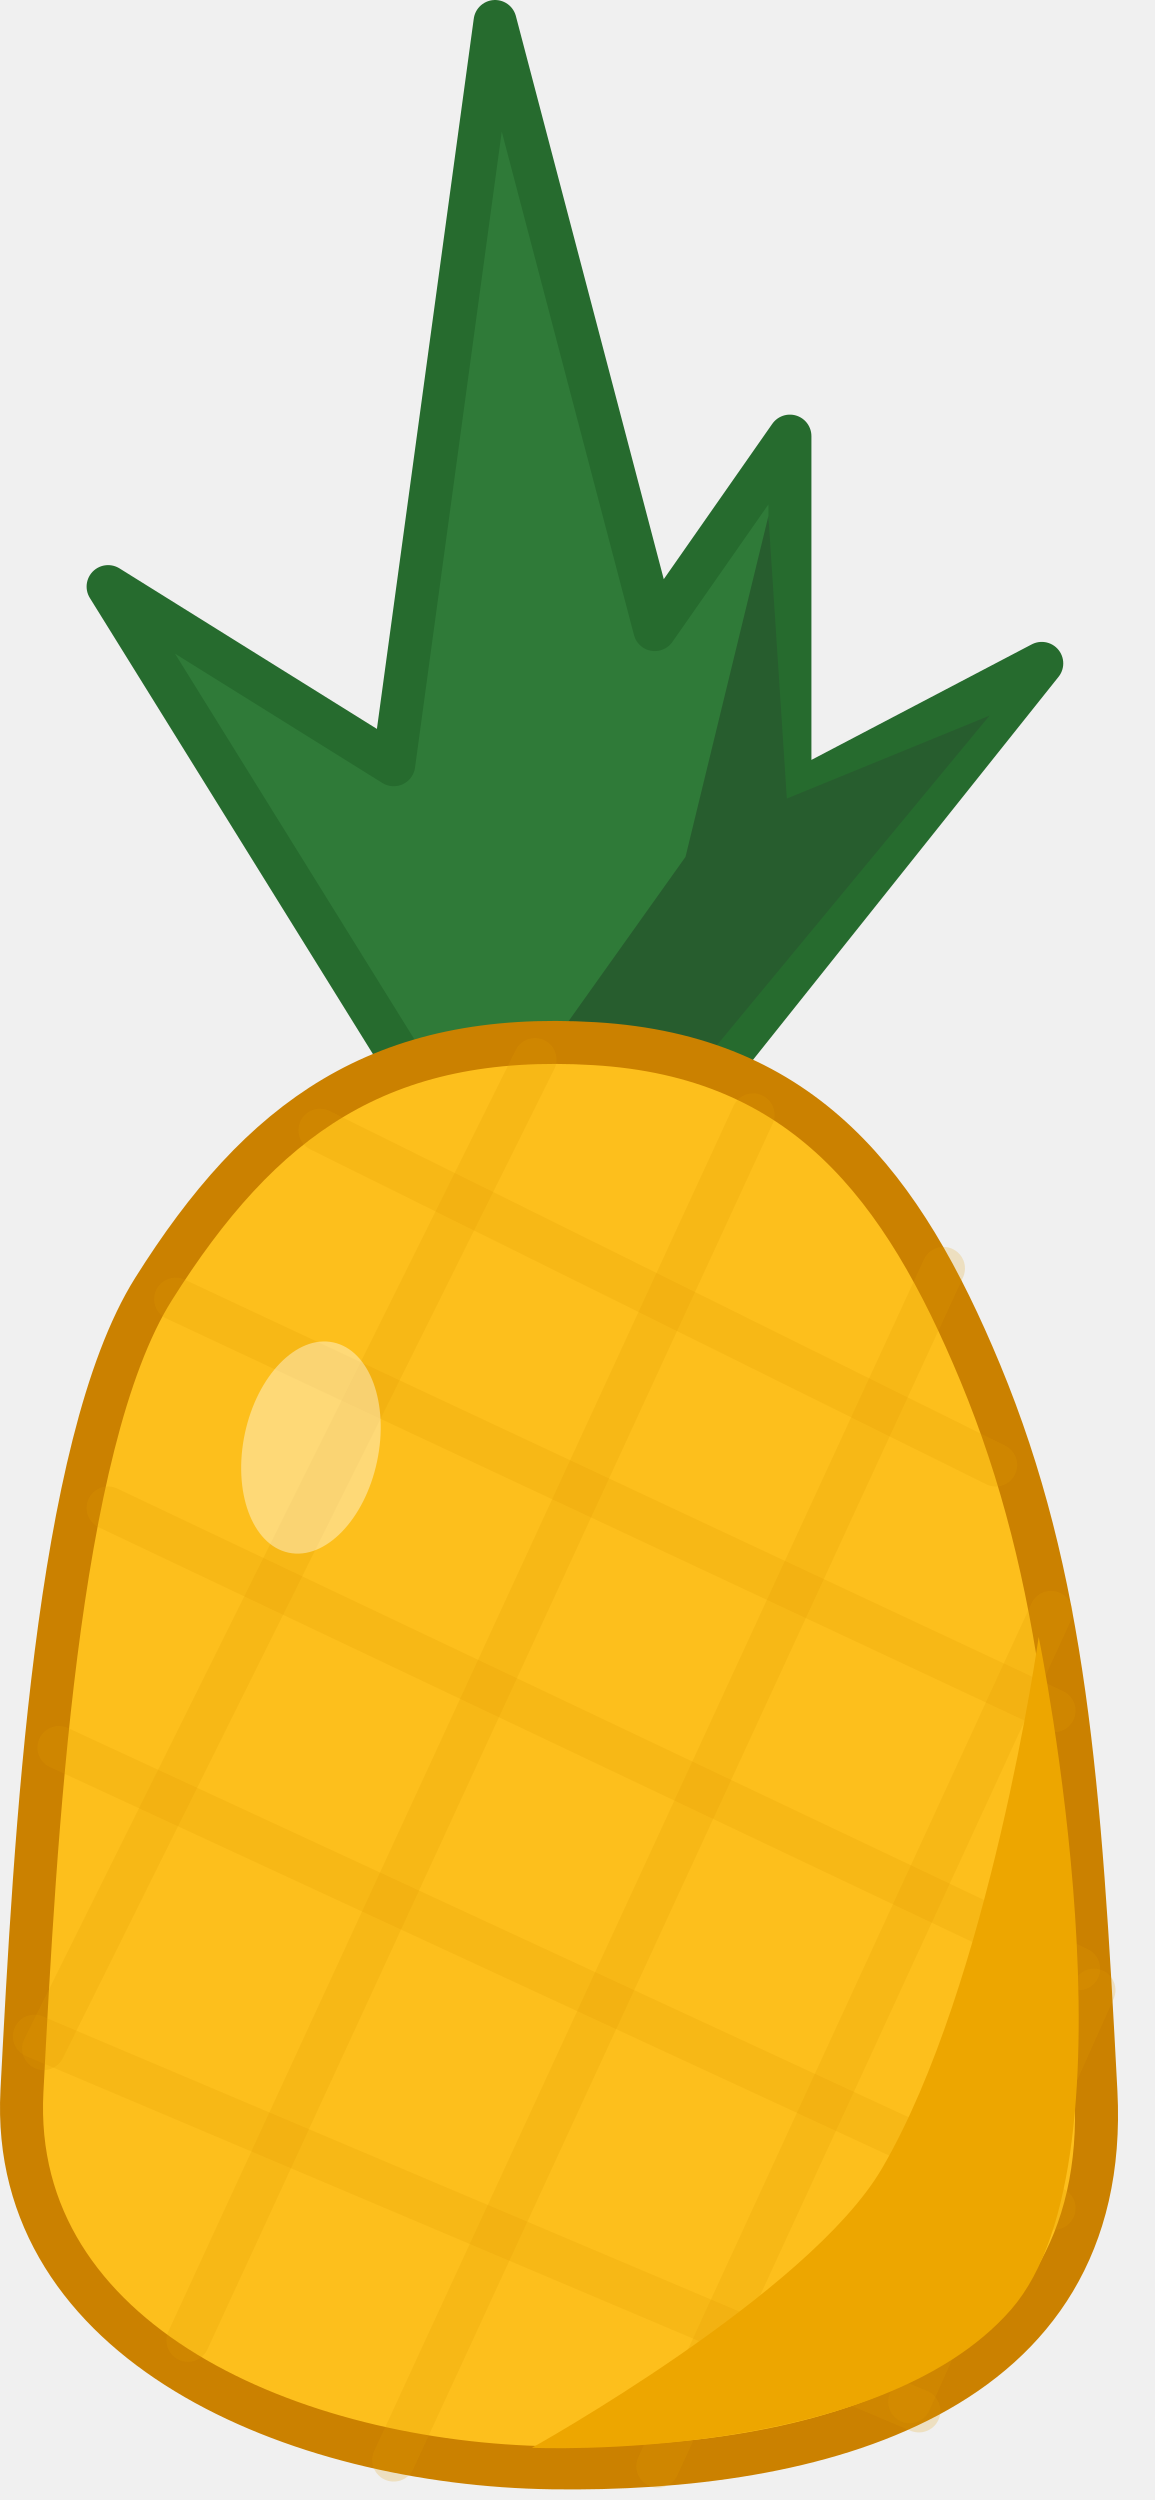
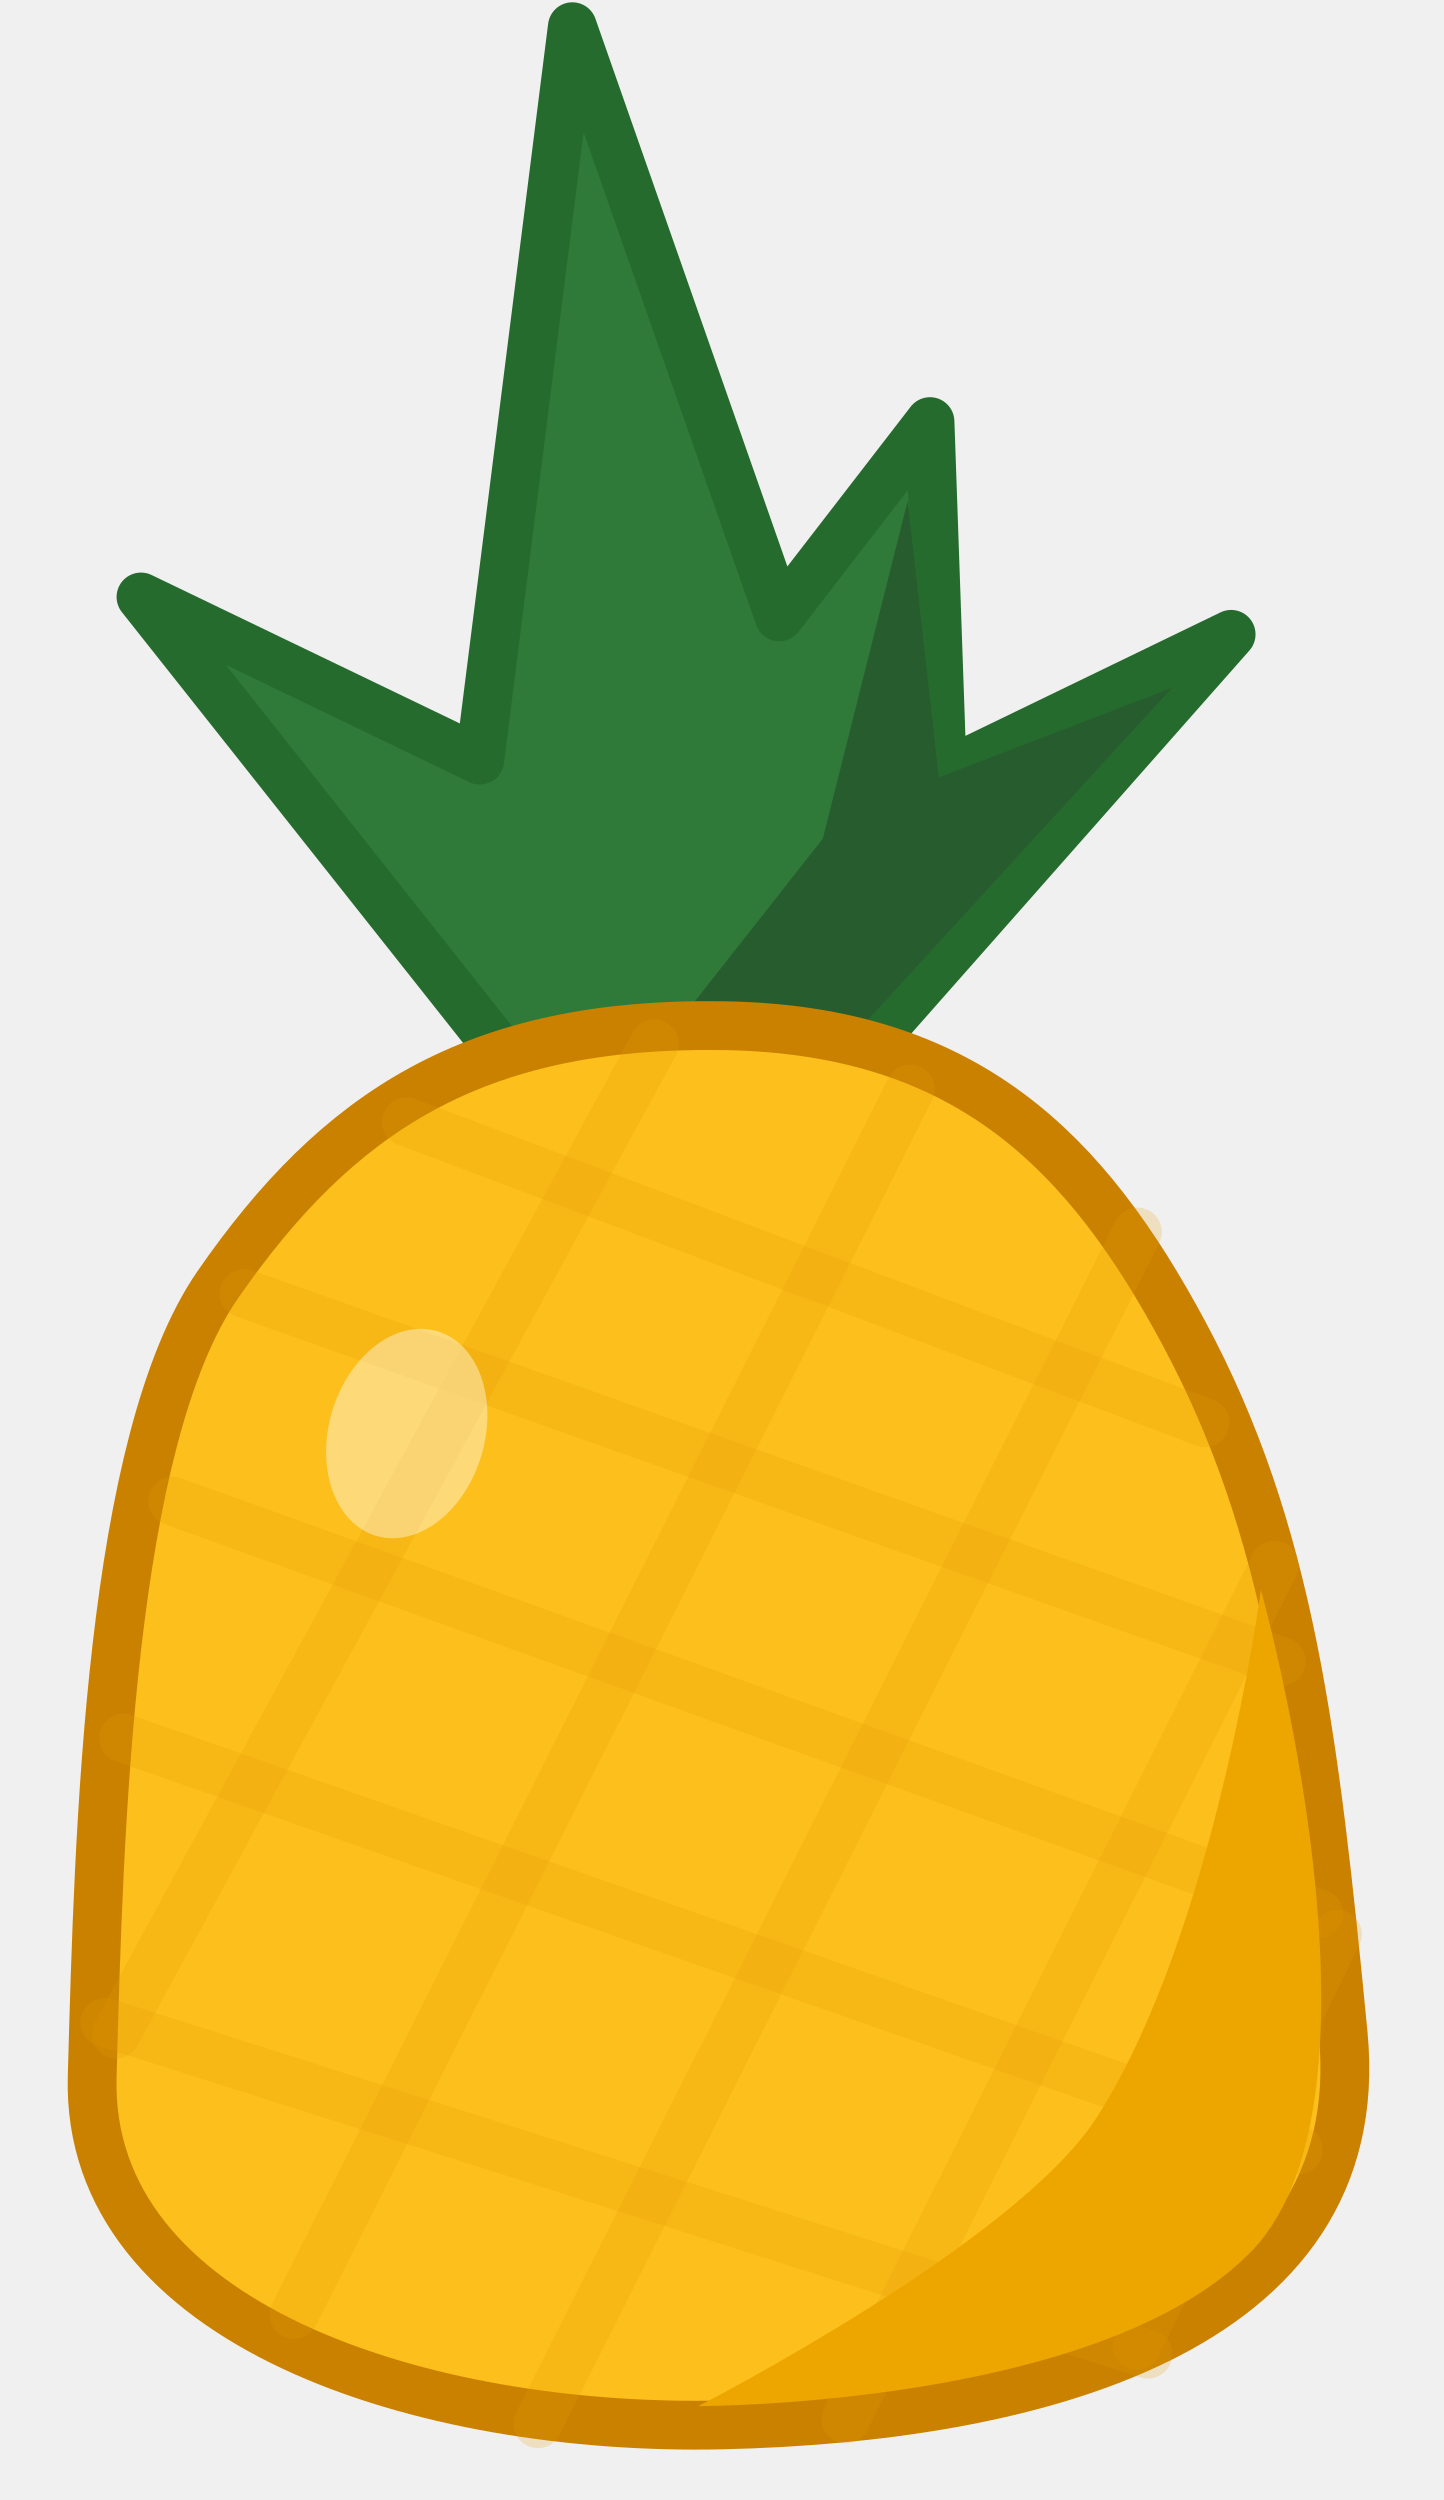
- <svg xmlns="http://www.w3.org/2000/svg" width="188" height="407" viewBox="0 0 188 407" fill="none">
-   <path d="M17.598 95.5L80.598 197H98.598L169.598 108L128.598 129.5V71L106.598 102.5L80.598 3.5L64.098 124.5L17.598 95.5Z" fill="#2F7A38" stroke="#266B2E" stroke-width="7" stroke-linecap="round" stroke-linejoin="round" />
-   <path d="M111.598 139.5L90.598 169L115.598 171.5L161.098 116.5L128.098 130L125.098 84L111.598 139.5Z" fill="#275D2E" />
-   <path d="M96.812 169.91C61.954 167.812 42.473 182.039 24.985 209.875C9.089 235.179 5.726 299.338 3.572 340.441C1.418 381.544 48.106 401.156 89.865 401.76C132.456 402.377 181.006 390.453 178.417 340.557C175.828 290.661 173.436 256.86 159.575 223.463C146.927 192.99 130.908 171.961 96.812 169.91Z" fill="#FDBF1C" stroke="#CB8100" stroke-width="7" stroke-linecap="round" />
-   <path d="M52.098 184L162.098 238.5" stroke="#E19D00" stroke-opacity="0.2" stroke-width="7" stroke-linecap="round" />
-   <path d="M28.598 211.5L171.598 278.5" stroke="#E19D00" stroke-opacity="0.2" stroke-width="7" stroke-linecap="round" />
-   <path d="M17.598 245.5L175.598 320.5" stroke="#E19D00" stroke-opacity="0.2" stroke-width="7" stroke-linecap="round" />
-   <path d="M9.598 284.5L171.598 359.5" stroke="#E19D00" stroke-opacity="0.2" stroke-width="7" stroke-linecap="round" />
-   <path d="M5.598 331.5L149.598 392.5" stroke="#E19D00" stroke-opacity="0.2" stroke-width="7" stroke-linecap="round" />
-   <path d="M178.098 324L148.098 391" stroke="#E19D00" stroke-opacity="0.2" stroke-width="7" stroke-linecap="round" />
-   <path d="M171.098 262.5L107.098 401.5" stroke="#E19D00" stroke-opacity="0.2" stroke-width="7" stroke-linecap="round" />
-   <path d="M153.598 206.5L64.098 400.5" stroke="#E19D00" stroke-opacity="0.2" stroke-width="7" stroke-linecap="round" />
-   <path d="M122.598 181.5L30.598 381" stroke="#E19D00" stroke-opacity="0.2" stroke-width="7" stroke-linecap="round" />
-   <path d="M87.098 172.5L7.098 333.5" stroke="#E19D00" stroke-opacity="0.2" stroke-width="7" stroke-linecap="round" />
-   <ellipse cx="50.622" cy="235.66" rx="11" ry="17.5" transform="rotate(12 50.6217 235.66)" fill="white" fill-opacity="0.4" />
-   <path d="M143.598 353C161.098 323 169.098 266.5 169.098 266.5C169.098 266.5 186.407 351 164.598 376C142.79 401 86.598 398.5 86.598 398.5C86.598 398.5 131.69 373.415 143.598 353Z" fill="#EDA600" />
+ <svg xmlns="http://www.w3.org/2000/svg" width="41" height="71" viewBox="0 0 41 71" fill="none">
+   <path d="M4.004 16.954L17.412 33.882L21.07 33.754L34.964 18.015L26.762 21.986L26.412 11.973L22.13 17.521L16.255 0.758L13.626 21.588L4.004 16.954Z" fill="#2F7A38" stroke="#266B2E" stroke-width="1.386" stroke-linecap="round" stroke-linejoin="round" />
+   <path d="M23.367 23.819L19.276 29.018L24.371 29.268L33.288 19.531L26.663 22.076L25.778 14.223L23.367 23.819Z" fill="#275D2E" />
+   <path d="M20.545 29.129C13.449 29.018 9.576 31.591 6.189 36.48C3.11 40.924 2.81 51.931 2.618 58.982C2.426 66.034 12.03 69.059 20.519 68.867C29.177 68.67 38.97 66.284 38.146 57.761C37.322 49.239 36.634 43.47 33.617 37.851C30.866 32.725 27.485 29.239 20.545 29.129Z" fill="#FDBF1C" stroke="#CB8100" stroke-width="1.386" stroke-linecap="round" />
+   <path d="M11.543 31.858L34.22 40.407" stroke="#E19D00" stroke-opacity="0.2" stroke-width="1.386" stroke-linecap="round" />
+   <path d="M6.932 36.733L36.389 47.187" stroke="#E19D00" stroke-opacity="0.2" stroke-width="1.386" stroke-linecap="round" />
+   <path d="M4.901 42.631L37.453 54.348" stroke="#E19D00" stroke-opacity="0.2" stroke-width="1.386" stroke-linecap="round" />
+   <path d="M3.509 49.364L36.874 61.053" stroke="#E19D00" stroke-opacity="0.2" stroke-width="1.386" stroke-linecap="round" />
+   <path d="M2.977 57.437L32.601 66.858" stroke="#E19D00" stroke-opacity="0.2" stroke-width="1.386" stroke-linecap="round" />
+   <path d="M37.983 54.93L32.287 66.611" stroke="#E19D00" stroke-opacity="0.2" stroke-width="1.386" stroke-linecap="round" />
+   <path d="M36.192 44.452L24.018 68.7" stroke="#E19D00" stroke-opacity="0.2" stroke-width="1.386" stroke-linecap="round" />
+   <path d="M32.302 34.99L15.276 68.834" stroke="#E19D00" stroke-opacity="0.2" stroke-width="1.386" stroke-linecap="round" />
+   <path d="M25.854 30.93L8.353 65.733" stroke="#E19D00" stroke-opacity="0.2" stroke-width="1.386" stroke-linecap="round" />
+   <path d="M18.586 29.642L3.293 57.769" stroke="#E19D00" stroke-opacity="0.2" stroke-width="1.386" stroke-linecap="round" />
+   <ellipse cx="2.222" cy="3.024" rx="2.222" ry="3.024" transform="matrix(0.989895 0.141805 -0.210652 0.977561 9.98901 37.4411)" fill="white" fill-opacity="0.4" />
+   <path d="M31.145 60.139C34.522 54.879 35.809 45.151 35.809 45.151C35.809 45.151 39.831 59.492 35.55 63.927C31.268 68.361 19.835 68.332 19.835 68.332C19.835 68.332 28.847 63.718 31.145 60.139Z" fill="#EDA600" />
</svg>
